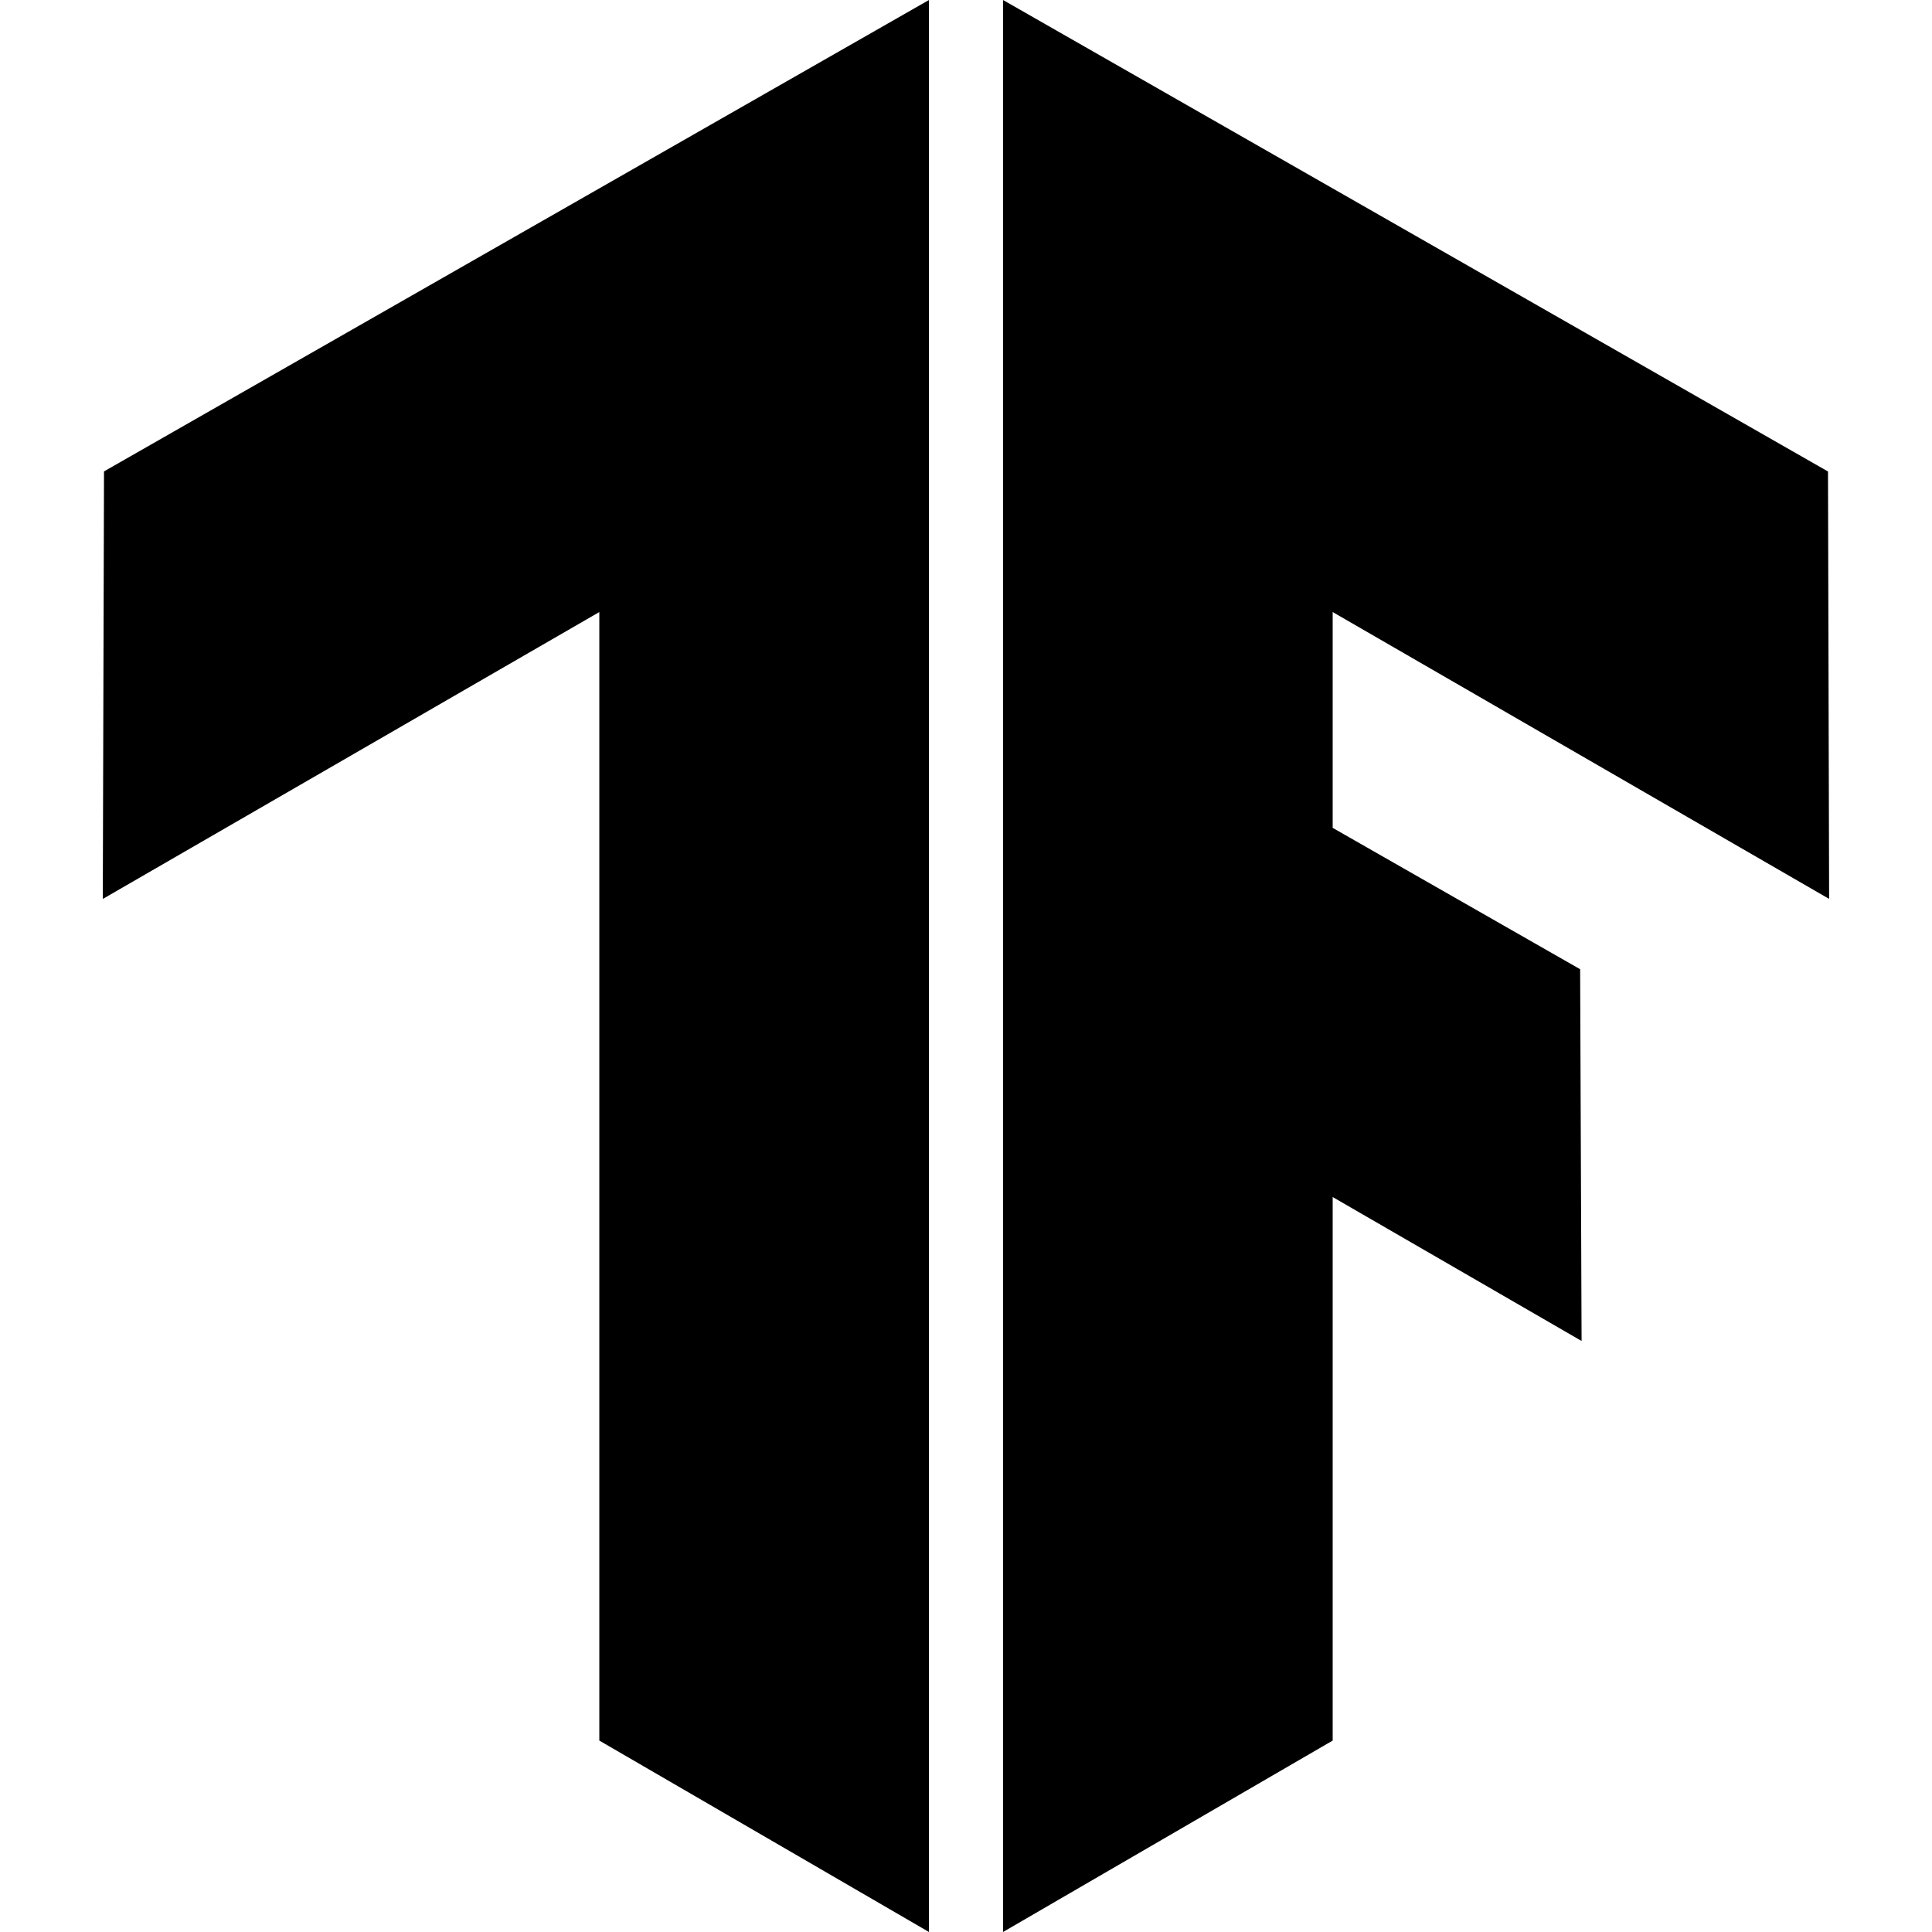
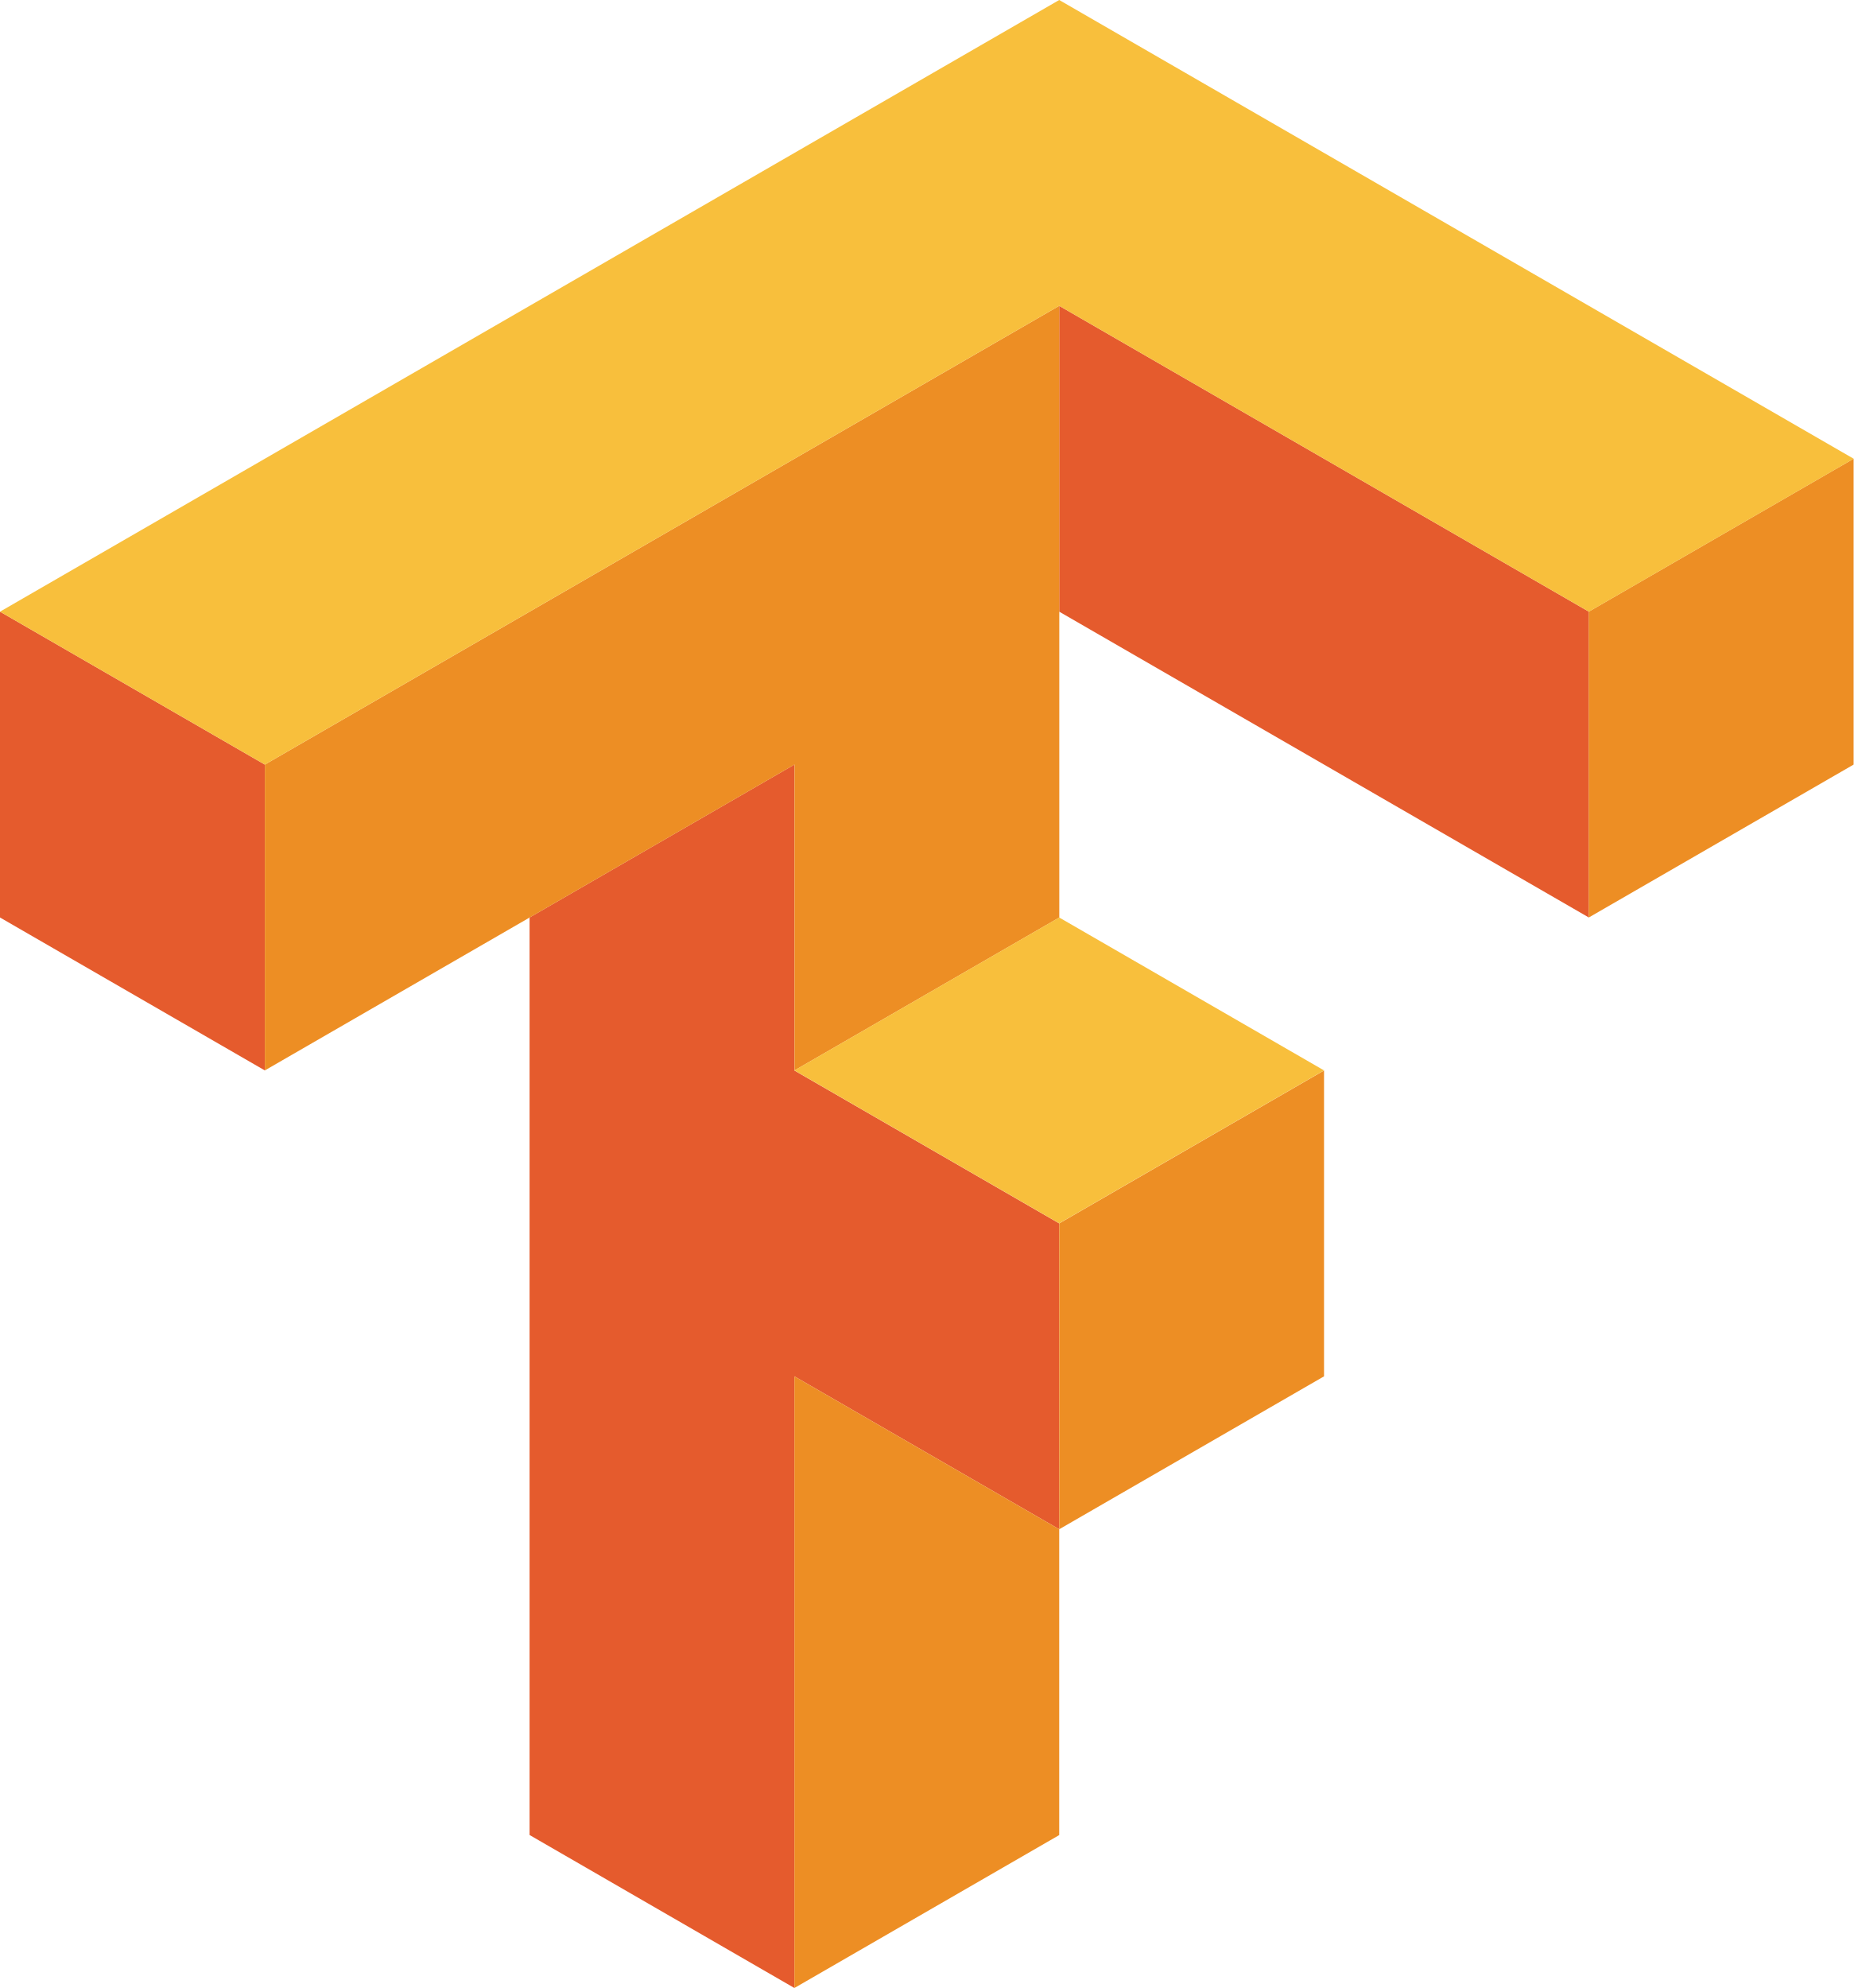
- <svg xmlns="http://www.w3.org/2000/svg" role="img" viewBox="0 0 24 24">
-   <path d="M1.292 5.856L11.54 0v24l-4.095-2.378V7.603l-6.168 3.564.015-5.31zm21.43 5.311l-.014-5.31L12.46 0v24l4.095-2.378V14.87l3.092 1.788-.018-4.618-3.074-1.756V7.603l6.168 3.564z" />
+ <svg xmlns="http://www.w3.org/2000/svg" enable-background="new 0 0 2331.5 2500" viewBox="0 0 2331.5 2500">
+   <path d="m1332.3 384.6v384.6l666.2 384.6v-384.6zm-1332.3 384.6v384.6l333.1 192.3v-384.6zm999.2 192.3-333.1 192.3v1153.8l333.1 192.4v-769.2l333.1 192.3v-384.6l-333.1-192.3z" fill="#e55b2d" />
+   <path d="m1332.3 384.6-999.2 576.9v384.6l666.2-384.6v384.6l333.1-192.3v-769.2zm999.2 192.3-333.1 192.3v384.6l333.1-192.3zm-666.1 769.3-333.1 192.3v384.6l333.1-192.3zm-333.1 576.9-333.1-192.3v769.2l333.1-192.3z" fill="#ed8e24" />
+   <path d="m1332.3 0-1332.3 769.2 333.1 192.3 999.2-576.9 666.2 384.6 333.1-192.3zm0 1153.8-333.1 192.3 333.1 192.3 333.1-192.3z" fill="#f8bf3c" />
</svg>
